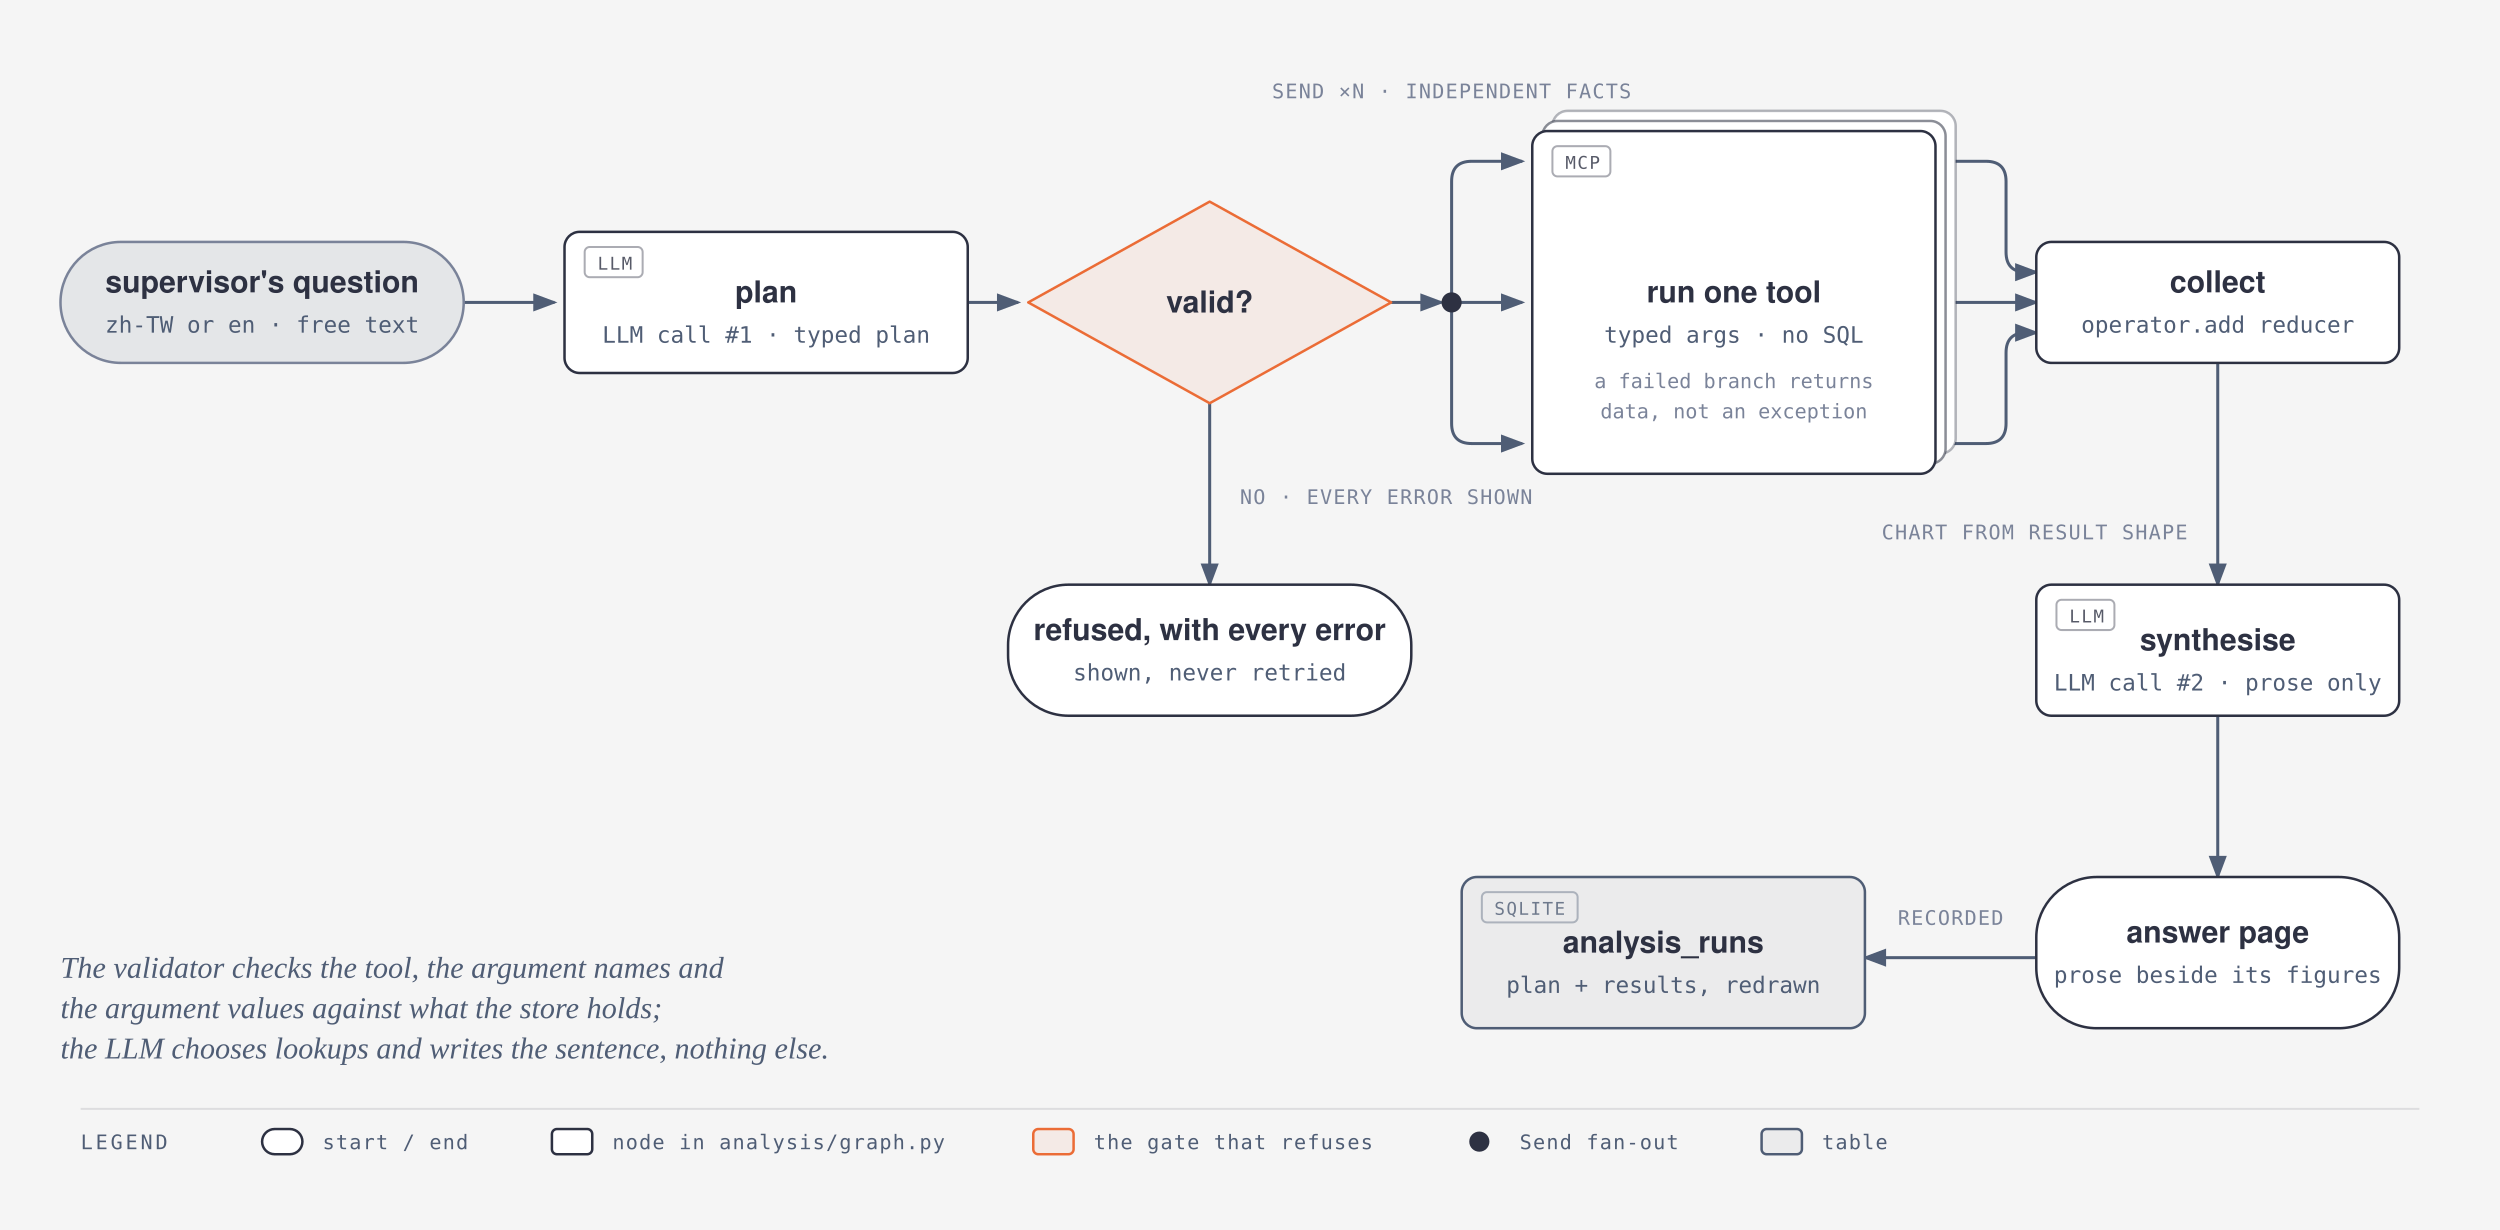
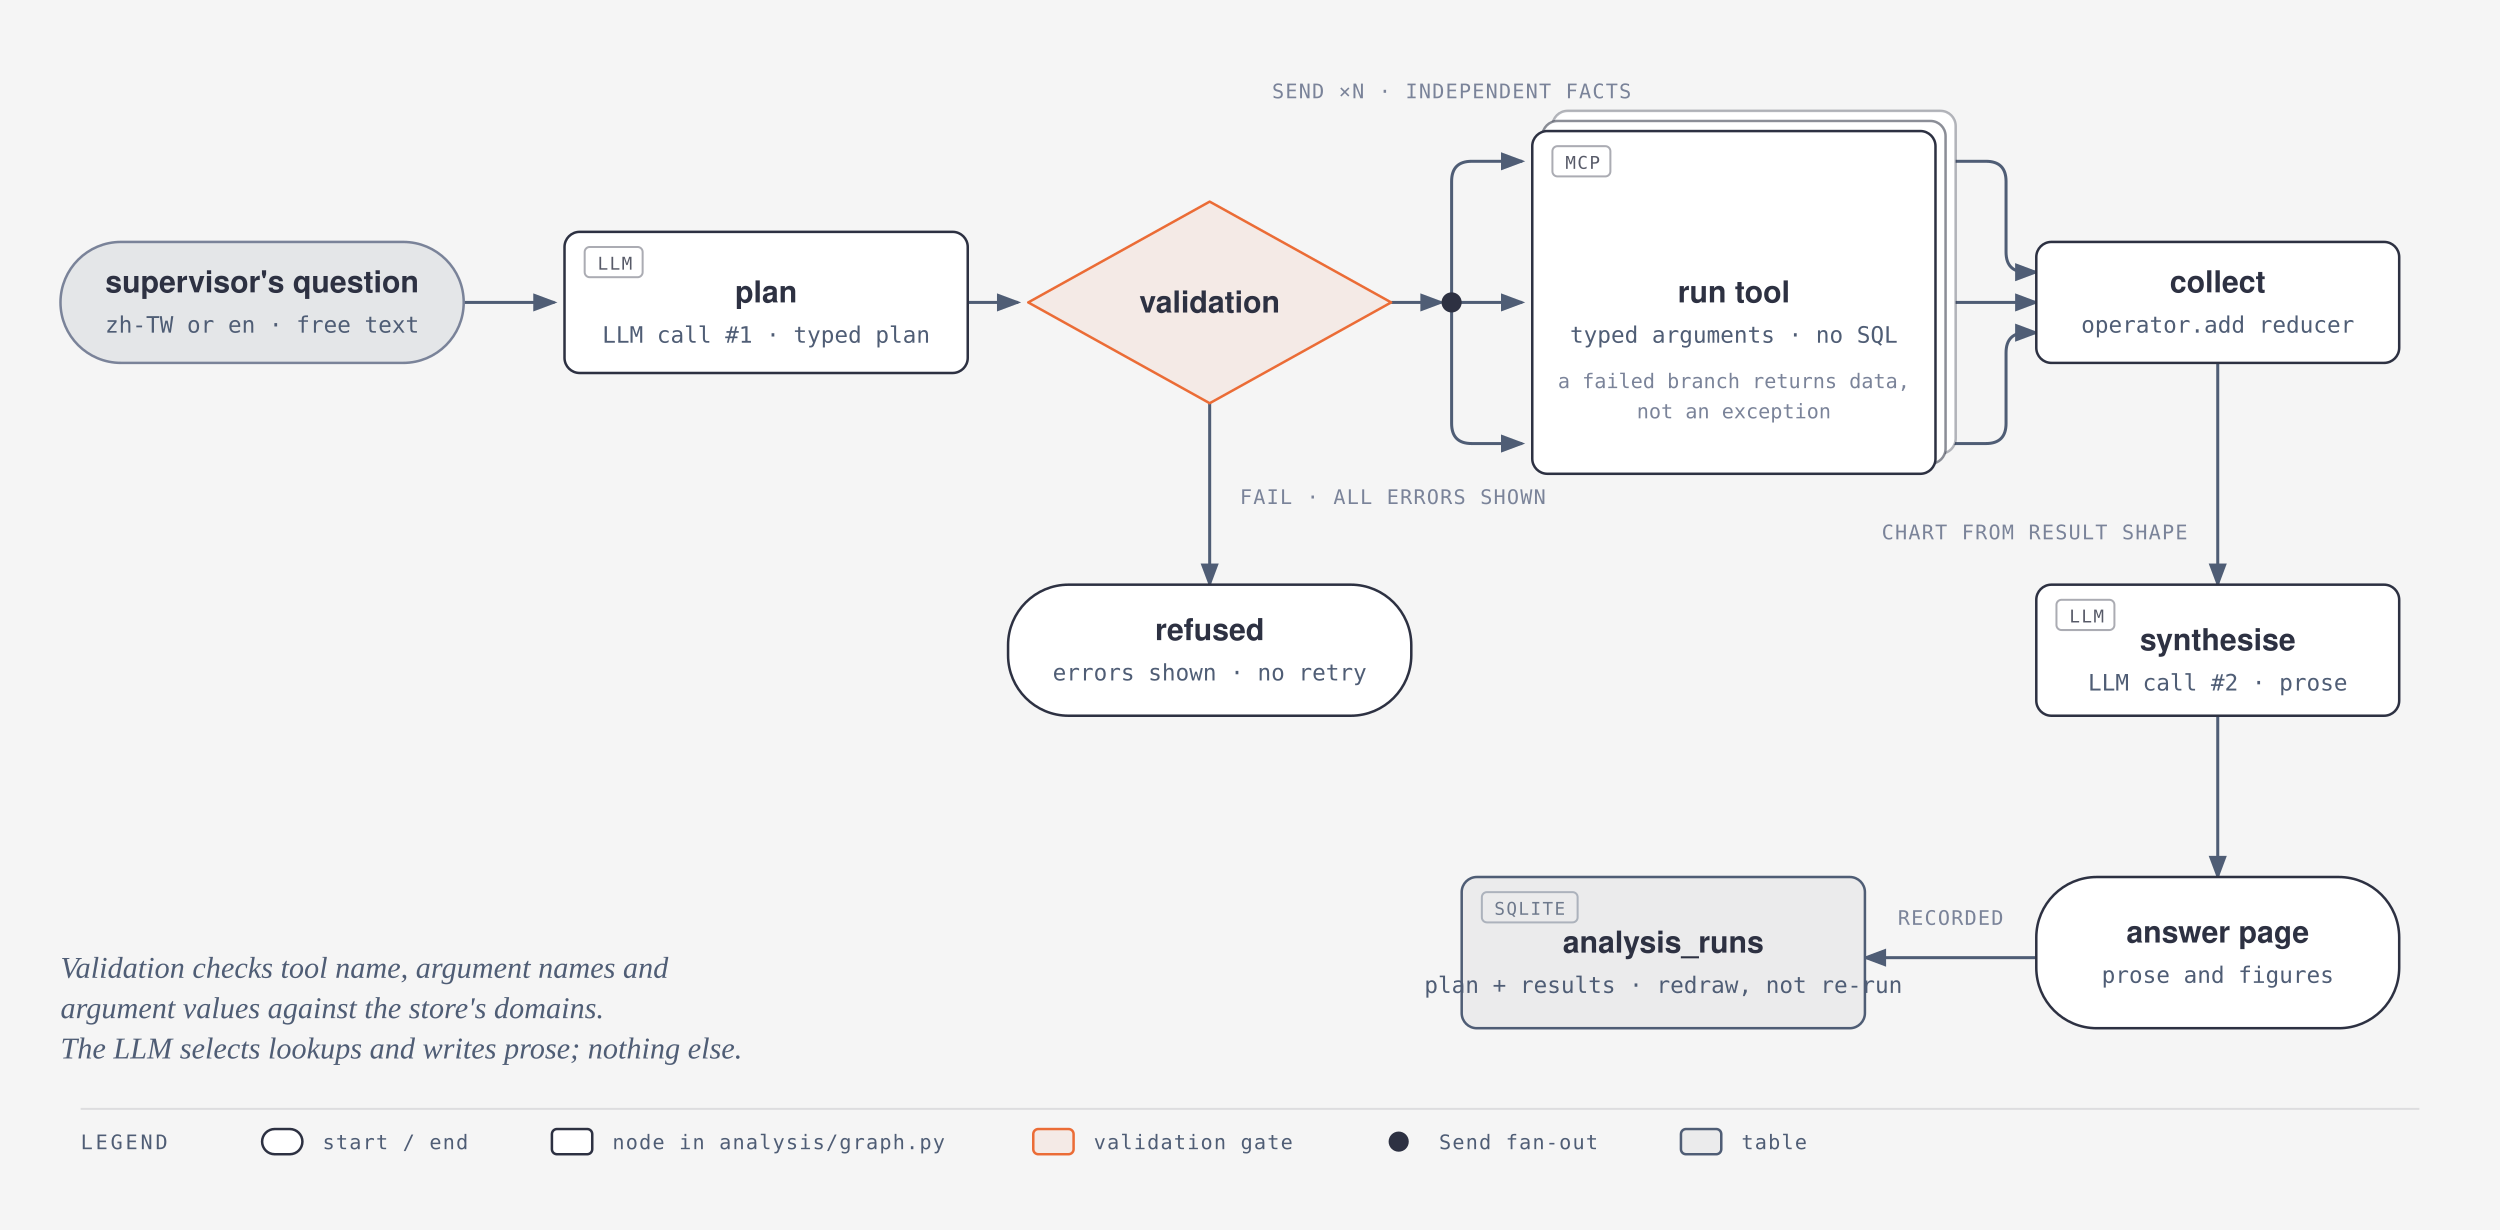
<svg xmlns="http://www.w3.org/2000/svg" viewBox="0 80 992 488" width="992" height="488" role="img" aria-labelledby="analysis-light-title analysis-light-desc" font-family="'Geist', -apple-system, 'PingFang TC', 'Noto Sans TC', 'Microsoft JhengHei', 'Segoe UI', Helvetica, Arial, sans-serif">
  <defs>
    <marker id="analysis-light-arrow" markerWidth="8" markerHeight="6" refX="7" refY="3" orient="auto">
      <polygon points="0 0, 8 3, 0 6" fill="#4f5d75" />
    </marker>
    <marker id="analysis-light-arrow-accent" markerWidth="8" markerHeight="6" refX="7" refY="3" orient="auto">
      <polygon points="0 0, 8 3, 0 6" fill="#eb6c36" />
    </marker>
  </defs>
  <rect x="0" y="80" width="992" height="488" fill="#f5f5f5" />
  <path d="M184,200 H220" fill="none" stroke="#4f5d75" stroke-width="1.2" marker-end="url(#analysis-light-arrow)" />
  <path d="M384,200 H404" fill="none" stroke="#4f5d75" stroke-width="1.2" marker-end="url(#analysis-light-arrow)" />
  <path d="M480,240 V312" fill="none" stroke="#4f5d75" stroke-width="1.2" marker-end="url(#analysis-light-arrow)" />
-   <rect x="488" y="269" width="144" height="14" rx="2" fill="#f5f5f5" />
-   <text x="492" y="280" fill="#7a8399" font-size="8" font-family="'Geist Mono', 'SF Mono', Menlo, Consolas, 'PingFang TC', 'Noto Sans TC', monospace" text-anchor="start" letter-spacing="0.06em">NO · EVERY ERROR SHOWN</text>
+   <rect x="488" y="269" width="151" height="14" rx="2" fill="#f5f5f5" />
+   <text x="492" y="280" fill="#7a8399" font-size="8" font-family="'Geist Mono', 'SF Mono', Menlo, Consolas, 'PingFang TC', 'Noto Sans TC', monospace" text-anchor="start" letter-spacing="0.06em">FAIL · ALL ERRORS SHOWN</text>
  <path d="M552,200 H572" fill="none" stroke="#4f5d75" stroke-width="1.2" marker-end="url(#analysis-light-arrow)" />
  <path d="M576,200 H604" fill="none" stroke="#4f5d75" stroke-width="1.2" marker-end="url(#analysis-light-arrow)" />
  <path d="M576,200 V152 Q576,144 584,144 H604" fill="none" stroke="#4f5d75" stroke-width="1.2" marker-end="url(#analysis-light-arrow)" />
  <path d="M576,200 V248 Q576,256 584,256 H604" fill="none" stroke="#4f5d75" stroke-width="1.2" marker-end="url(#analysis-light-arrow)" />
  <rect x="488" y="108" width="175" height="14" rx="2" fill="#f5f5f5" />
  <text x="576" y="119" fill="#7a8399" font-size="8" font-family="'Geist Mono', 'SF Mono', Menlo, Consolas, 'PingFang TC', 'Noto Sans TC', monospace" text-anchor="middle" letter-spacing="0.06em">SEND ×N · INDEPENDENT FACTS</text>
  <path d="M768,144 H788 Q796,144 796,152 V180 Q796,188 804,188 H808" fill="none" stroke="#4f5d75" stroke-width="1.2" marker-end="url(#analysis-light-arrow)" />
  <path d="M768,200 H808" fill="none" stroke="#4f5d75" stroke-width="1.2" marker-end="url(#analysis-light-arrow)" />
  <path d="M768,256 H788 Q796,256 796,248 V220 Q796,212 804,212 H808" fill="none" stroke="#4f5d75" stroke-width="1.2" marker-end="url(#analysis-light-arrow)" />
  <path d="M880,224 V312" fill="none" stroke="#4f5d75" stroke-width="1.2" marker-end="url(#analysis-light-arrow)" />
  <rect x="721" y="283" width="151" height="14" rx="2" fill="#f5f5f5" />
  <text x="868" y="294" fill="#7a8399" font-size="8" font-family="'Geist Mono', 'SF Mono', Menlo, Consolas, 'PingFang TC', 'Noto Sans TC', monospace" text-anchor="end" letter-spacing="0.06em">CHART FROM RESULT SHAPE</text>
  <path d="M880,364 V428" fill="none" stroke="#4f5d75" stroke-width="1.2" marker-end="url(#analysis-light-arrow)" />
  <path d="M808,460 H740" fill="none" stroke="#4f5d75" stroke-width="1.2" marker-end="url(#analysis-light-arrow)" />
  <rect x="745" y="436" width="58" height="14" rx="2" fill="#f5f5f5" />
  <text x="774" y="447" fill="#7a8399" font-size="8" font-family="'Geist Mono', 'SF Mono', Menlo, Consolas, 'PingFang TC', 'Noto Sans TC', monospace" text-anchor="middle" letter-spacing="0.06em">RECORDED</text>
  <rect x="24" y="176" width="160" height="48" rx="24" fill="#f5f5f5" />
  <rect x="24" y="176" width="160" height="48" rx="24" fill="rgba(79,93,117,0.10)" stroke="#7a8399" stroke-width="1" />
  <text x="104" y="196" fill="#2d3142" font-size="12" font-weight="600" font-family="'Geist', -apple-system, 'PingFang TC', 'Noto Sans TC', 'Microsoft JhengHei', 'Segoe UI', Helvetica, Arial, sans-serif" text-anchor="middle">supervisor's question</text>
  <text x="104" y="212" fill="#4f5d75" font-size="9" font-family="'Geist Mono', 'SF Mono', Menlo, Consolas, 'PingFang TC', 'Noto Sans TC', monospace" text-anchor="middle">zh-TW or en · free text</text>
  <rect x="224" y="172" width="160" height="56" rx="6" fill="#f5f5f5" />
  <rect x="224" y="172" width="160" height="56" rx="6" fill="#ffffff" stroke="#2d3142" stroke-width="1" />
  <rect x="232" y="178" width="23" height="12" rx="2" fill="transparent" stroke="#2d3142" stroke-opacity="0.4" stroke-width="0.8" />
  <text x="244" y="187" fill="#2d3142" fill-opacity="0.8" font-size="7" font-family="'Geist Mono', 'SF Mono', Menlo, Consolas, 'PingFang TC', 'Noto Sans TC', monospace" text-anchor="middle" letter-spacing="0.08em">LLM</text>
  <text x="304" y="200" fill="#2d3142" font-size="12" font-weight="600" font-family="'Geist', -apple-system, 'PingFang TC', 'Noto Sans TC', 'Microsoft JhengHei', 'Segoe UI', Helvetica, Arial, sans-serif" text-anchor="middle">plan</text>
  <text x="304" y="216" fill="#4f5d75" font-size="9" font-family="'Geist Mono', 'SF Mono', Menlo, Consolas, 'PingFang TC', 'Noto Sans TC', monospace" text-anchor="middle">LLM call #1 · typed plan</text>
  <polygon points="480,160 552,200 480,240 408,200" fill="#f5f5f5" />
  <polygon points="480,160 552,200 480,240 408,200" fill="rgba(235,108,54,0.08)" stroke="#eb6c36" stroke-width="1" stroke-linejoin="round" />
-   <text x="480" y="204" fill="#2d3142" font-size="12" font-weight="600" font-family="'Geist', -apple-system, 'PingFang TC', 'Noto Sans TC', 'Microsoft JhengHei', 'Segoe UI', Helvetica, Arial, sans-serif" text-anchor="middle">valid?</text>
+   <text x="480" y="204" fill="#2d3142" font-size="12" font-weight="600" font-family="'Geist', -apple-system, 'PingFang TC', 'Noto Sans TC', 'Microsoft JhengHei', 'Segoe UI', Helvetica, Arial, sans-serif" text-anchor="middle">validation</text>
  <rect x="400" y="312" width="160" height="52" rx="24" fill="#f5f5f5" />
  <rect x="400" y="312" width="160" height="52" rx="24" fill="#ffffff" stroke="#2d3142" stroke-width="1" />
-   <text x="480" y="334" fill="#2d3142" font-size="12" font-weight="600" font-family="'Geist', -apple-system, 'PingFang TC', 'Noto Sans TC', 'Microsoft JhengHei', 'Segoe UI', Helvetica, Arial, sans-serif" text-anchor="middle">refused, with every error</text>
-   <text x="480" y="350" fill="#4f5d75" font-size="9" font-family="'Geist Mono', 'SF Mono', Menlo, Consolas, 'PingFang TC', 'Noto Sans TC', monospace" text-anchor="middle">shown, never retried</text>
+   <text x="480" y="334" fill="#2d3142" font-size="12" font-weight="600" font-family="'Geist', -apple-system, 'PingFang TC', 'Noto Sans TC', 'Microsoft JhengHei', 'Segoe UI', Helvetica, Arial, sans-serif" text-anchor="middle">refused</text>
+   <text x="480" y="350" fill="#4f5d75" font-size="9" font-family="'Geist Mono', 'SF Mono', Menlo, Consolas, 'PingFang TC', 'Noto Sans TC', monospace" text-anchor="middle">errors shown · no retry</text>
  <circle cx="576" cy="200" r="4" fill="#2d3142" />
  <rect x="616" y="124" width="160" height="136" rx="6" fill="#ffffff" stroke="#2d3142" stroke-opacity="0.35" stroke-width="1" />
  <rect x="612" y="128" width="160" height="136" rx="6" fill="#ffffff" stroke="#2d3142" stroke-opacity="0.55" stroke-width="1" />
  <rect x="608" y="132" width="160" height="136" rx="6" fill="#f5f5f5" />
  <rect x="608" y="132" width="160" height="136" rx="6" fill="#ffffff" stroke="#2d3142" stroke-width="1" />
  <rect x="616" y="138" width="23" height="12" rx="2" fill="transparent" stroke="#2d3142" stroke-opacity="0.4" stroke-width="0.8" />
  <text x="628" y="147" fill="#2d3142" fill-opacity="0.8" font-size="7" font-family="'Geist Mono', 'SF Mono', Menlo, Consolas, 'PingFang TC', 'Noto Sans TC', monospace" text-anchor="middle" letter-spacing="0.08em">MCP</text>
-   <text x="688" y="200" fill="#2d3142" font-size="12" font-weight="600" font-family="'Geist', -apple-system, 'PingFang TC', 'Noto Sans TC', 'Microsoft JhengHei', 'Segoe UI', Helvetica, Arial, sans-serif" text-anchor="middle">run one tool</text>
-   <text x="688" y="216" fill="#4f5d75" font-size="9" font-family="'Geist Mono', 'SF Mono', Menlo, Consolas, 'PingFang TC', 'Noto Sans TC', monospace" text-anchor="middle">typed args · no SQL</text>
-   <text x="688" y="234" fill="#7a8399" font-size="8" font-family="'Geist Mono', 'SF Mono', Menlo, Consolas, 'PingFang TC', 'Noto Sans TC', monospace" text-anchor="middle">a failed branch returns</text>
-   <text x="688" y="246" fill="#7a8399" font-size="8" font-family="'Geist Mono', 'SF Mono', Menlo, Consolas, 'PingFang TC', 'Noto Sans TC', monospace" text-anchor="middle">data, not an exception</text>
+   <text x="688" y="200" fill="#2d3142" font-size="12" font-weight="600" font-family="'Geist', -apple-system, 'PingFang TC', 'Noto Sans TC', 'Microsoft JhengHei', 'Segoe UI', Helvetica, Arial, sans-serif" text-anchor="middle">run tool</text>
+   <text x="688" y="216" fill="#4f5d75" font-size="9" font-family="'Geist Mono', 'SF Mono', Menlo, Consolas, 'PingFang TC', 'Noto Sans TC', monospace" text-anchor="middle">typed arguments · no SQL</text>
+   <text x="688" y="234" fill="#7a8399" font-size="8" font-family="'Geist Mono', 'SF Mono', Menlo, Consolas, 'PingFang TC', 'Noto Sans TC', monospace" text-anchor="middle">a failed branch returns data,</text>
+   <text x="688" y="246" fill="#7a8399" font-size="8" font-family="'Geist Mono', 'SF Mono', Menlo, Consolas, 'PingFang TC', 'Noto Sans TC', monospace" text-anchor="middle">not an exception</text>
  <rect x="808" y="176" width="144" height="48" rx="6" fill="#f5f5f5" />
  <rect x="808" y="176" width="144" height="48" rx="6" fill="#ffffff" stroke="#2d3142" stroke-width="1" />
  <text x="880" y="196" fill="#2d3142" font-size="12" font-weight="600" font-family="'Geist', -apple-system, 'PingFang TC', 'Noto Sans TC', 'Microsoft JhengHei', 'Segoe UI', Helvetica, Arial, sans-serif" text-anchor="middle">collect</text>
  <text x="880" y="212" fill="#4f5d75" font-size="9" font-family="'Geist Mono', 'SF Mono', Menlo, Consolas, 'PingFang TC', 'Noto Sans TC', monospace" text-anchor="middle">operator.add reducer</text>
  <rect x="808" y="312" width="144" height="52" rx="6" fill="#f5f5f5" />
  <rect x="808" y="312" width="144" height="52" rx="6" fill="#ffffff" stroke="#2d3142" stroke-width="1" />
  <rect x="816" y="318" width="23" height="12" rx="2" fill="transparent" stroke="#2d3142" stroke-opacity="0.4" stroke-width="0.8" />
  <text x="828" y="327" fill="#2d3142" fill-opacity="0.8" font-size="7" font-family="'Geist Mono', 'SF Mono', Menlo, Consolas, 'PingFang TC', 'Noto Sans TC', monospace" text-anchor="middle" letter-spacing="0.08em">LLM</text>
  <text x="880" y="338" fill="#2d3142" font-size="12" font-weight="600" font-family="'Geist', -apple-system, 'PingFang TC', 'Noto Sans TC', 'Microsoft JhengHei', 'Segoe UI', Helvetica, Arial, sans-serif" text-anchor="middle">synthesise</text>
-   <text x="880" y="354" fill="#4f5d75" font-size="9" font-family="'Geist Mono', 'SF Mono', Menlo, Consolas, 'PingFang TC', 'Noto Sans TC', monospace" text-anchor="middle">LLM call #2 · prose only</text>
+   <text x="880" y="354" fill="#4f5d75" font-size="9" font-family="'Geist Mono', 'SF Mono', Menlo, Consolas, 'PingFang TC', 'Noto Sans TC', monospace" text-anchor="middle">LLM call #2 · prose</text>
  <rect x="808" y="428" width="144" height="60" rx="24" fill="#f5f5f5" />
  <rect x="808" y="428" width="144" height="60" rx="24" fill="#ffffff" stroke="#2d3142" stroke-width="1" />
  <text x="880" y="454" fill="#2d3142" font-size="12" font-weight="600" font-family="'Geist', -apple-system, 'PingFang TC', 'Noto Sans TC', 'Microsoft JhengHei', 'Segoe UI', Helvetica, Arial, sans-serif" text-anchor="middle">answer page</text>
-   <text x="880" y="470" fill="#4f5d75" font-size="9" font-family="'Geist Mono', 'SF Mono', Menlo, Consolas, 'PingFang TC', 'Noto Sans TC', monospace" text-anchor="middle">prose beside its figures</text>
+   <text x="880" y="470" fill="#4f5d75" font-size="9" font-family="'Geist Mono', 'SF Mono', Menlo, Consolas, 'PingFang TC', 'Noto Sans TC', monospace" text-anchor="middle">prose and figures</text>
  <rect x="580" y="428" width="160" height="60" rx="6" fill="#f5f5f5" />
  <rect x="580" y="428" width="160" height="60" rx="6" fill="rgba(45,49,66,0.05)" stroke="#4f5d75" stroke-width="1" />
  <rect x="588" y="434" width="38" height="12" rx="2" fill="transparent" stroke="#4f5d75" stroke-opacity="0.4" stroke-width="0.8" />
  <text x="607" y="443" fill="#4f5d75" fill-opacity="0.8" font-size="7" font-family="'Geist Mono', 'SF Mono', Menlo, Consolas, 'PingFang TC', 'Noto Sans TC', monospace" text-anchor="middle" letter-spacing="0.08em">SQLITE</text>
  <text x="660" y="458" fill="#2d3142" font-size="12" font-weight="600" font-family="'Geist', -apple-system, 'PingFang TC', 'Noto Sans TC', 'Microsoft JhengHei', 'Segoe UI', Helvetica, Arial, sans-serif" text-anchor="middle">analysis_runs</text>
-   <text x="660" y="474" fill="#4f5d75" font-size="9" font-family="'Geist Mono', 'SF Mono', Menlo, Consolas, 'PingFang TC', 'Noto Sans TC', monospace" text-anchor="middle">plan + results, redrawn</text>
-   <text x="24" y="468" fill="#4f5d75" font-size="12" font-style="italic" font-family="Georgia, 'Times New Roman', serif" text-anchor="start">The validator checks the tool, the argument names and</text>
-   <text x="24" y="484" fill="#4f5d75" font-size="12" font-style="italic" font-family="Georgia, 'Times New Roman', serif" text-anchor="start">the argument values against what the store holds;</text>
-   <text x="24" y="500" fill="#4f5d75" font-size="12" font-style="italic" font-family="Georgia, 'Times New Roman', serif" text-anchor="start">the LLM chooses lookups and writes the sentence, nothing else.</text>
+   <text x="660" y="474" fill="#4f5d75" font-size="9" font-family="'Geist Mono', 'SF Mono', Menlo, Consolas, 'PingFang TC', 'Noto Sans TC', monospace" text-anchor="middle">plan + results · redraw, not re-run</text>
+   <text x="24" y="468" fill="#4f5d75" font-size="12" font-style="italic" font-family="Georgia, 'Times New Roman', serif" text-anchor="start">Validation checks tool name, argument names and</text>
+   <text x="24" y="484" fill="#4f5d75" font-size="12" font-style="italic" font-family="Georgia, 'Times New Roman', serif" text-anchor="start">argument values against the store's domains.</text>
+   <text x="24" y="500" fill="#4f5d75" font-size="12" font-style="italic" font-family="Georgia, 'Times New Roman', serif" text-anchor="start">The LLM selects lookups and writes prose; nothing else.</text>
  <line x1="32" y1="520" x2="960" y2="520" stroke="rgba(45,49,66,0.12)" stroke-width="0.8" />
  <text x="32" y="536" fill="#4f5d75" font-size="8" font-family="'Geist Mono', 'SF Mono', Menlo, Consolas, 'PingFang TC', 'Noto Sans TC', monospace" letter-spacing="0.14em">LEGEND</text>
  <rect x="104" y="528" width="16" height="10" rx="5" fill="#ffffff" stroke="#2d3142" stroke-width="1" />
  <text x="128" y="536" fill="#4f5d75" font-size="8" font-family="'Geist Mono', 'SF Mono', Menlo, Consolas, 'PingFang TC', 'Noto Sans TC', monospace" letter-spacing="0.06em">start / end</text>
  <rect x="219" y="528" width="16" height="10" rx="2" fill="#ffffff" stroke="#2d3142" stroke-width="1" />
  <text x="243" y="536" fill="#4f5d75" font-size="8" font-family="'Geist Mono', 'SF Mono', Menlo, Consolas, 'PingFang TC', 'Noto Sans TC', monospace" letter-spacing="0.06em">node in analysis/graph.py</text>
  <rect x="410" y="528" width="16" height="10" rx="2" fill="rgba(235,108,54,0.08)" stroke="#eb6c36" stroke-width="1" />
-   <text x="434" y="536" fill="#4f5d75" font-size="8" font-family="'Geist Mono', 'SF Mono', Menlo, Consolas, 'PingFang TC', 'Noto Sans TC', monospace" letter-spacing="0.06em">the gate that refuses</text>
-   <circle cx="587" cy="533" r="4" fill="#2d3142" />
-   <text x="603" y="536" fill="#4f5d75" font-size="8" font-family="'Geist Mono', 'SF Mono', Menlo, Consolas, 'PingFang TC', 'Noto Sans TC', monospace" letter-spacing="0.06em">Send fan-out</text>
-   <rect x="699" y="528" width="16" height="10" rx="2" fill="rgba(45,49,66,0.05)" stroke="#4f5d75" stroke-width="1" />
-   <text x="723" y="536" fill="#4f5d75" font-size="8" font-family="'Geist Mono', 'SF Mono', Menlo, Consolas, 'PingFang TC', 'Noto Sans TC', monospace" letter-spacing="0.06em">table</text>
+   <text x="434" y="536" fill="#4f5d75" font-size="8" font-family="'Geist Mono', 'SF Mono', Menlo, Consolas, 'PingFang TC', 'Noto Sans TC', monospace" letter-spacing="0.06em">validation gate</text>
+   <circle cx="555" cy="533" r="4" fill="#2d3142" />
+   <text x="571" y="536" fill="#4f5d75" font-size="8" font-family="'Geist Mono', 'SF Mono', Menlo, Consolas, 'PingFang TC', 'Noto Sans TC', monospace" letter-spacing="0.06em">Send fan-out</text>
+   <rect x="667" y="528" width="16" height="10" rx="2" fill="rgba(45,49,66,0.05)" stroke="#4f5d75" stroke-width="1" />
+   <text x="691" y="536" fill="#4f5d75" font-size="8" font-family="'Geist Mono', 'SF Mono', Menlo, Consolas, 'PingFang TC', 'Noto Sans TC', monospace" letter-spacing="0.06em">table</text>
</svg>
